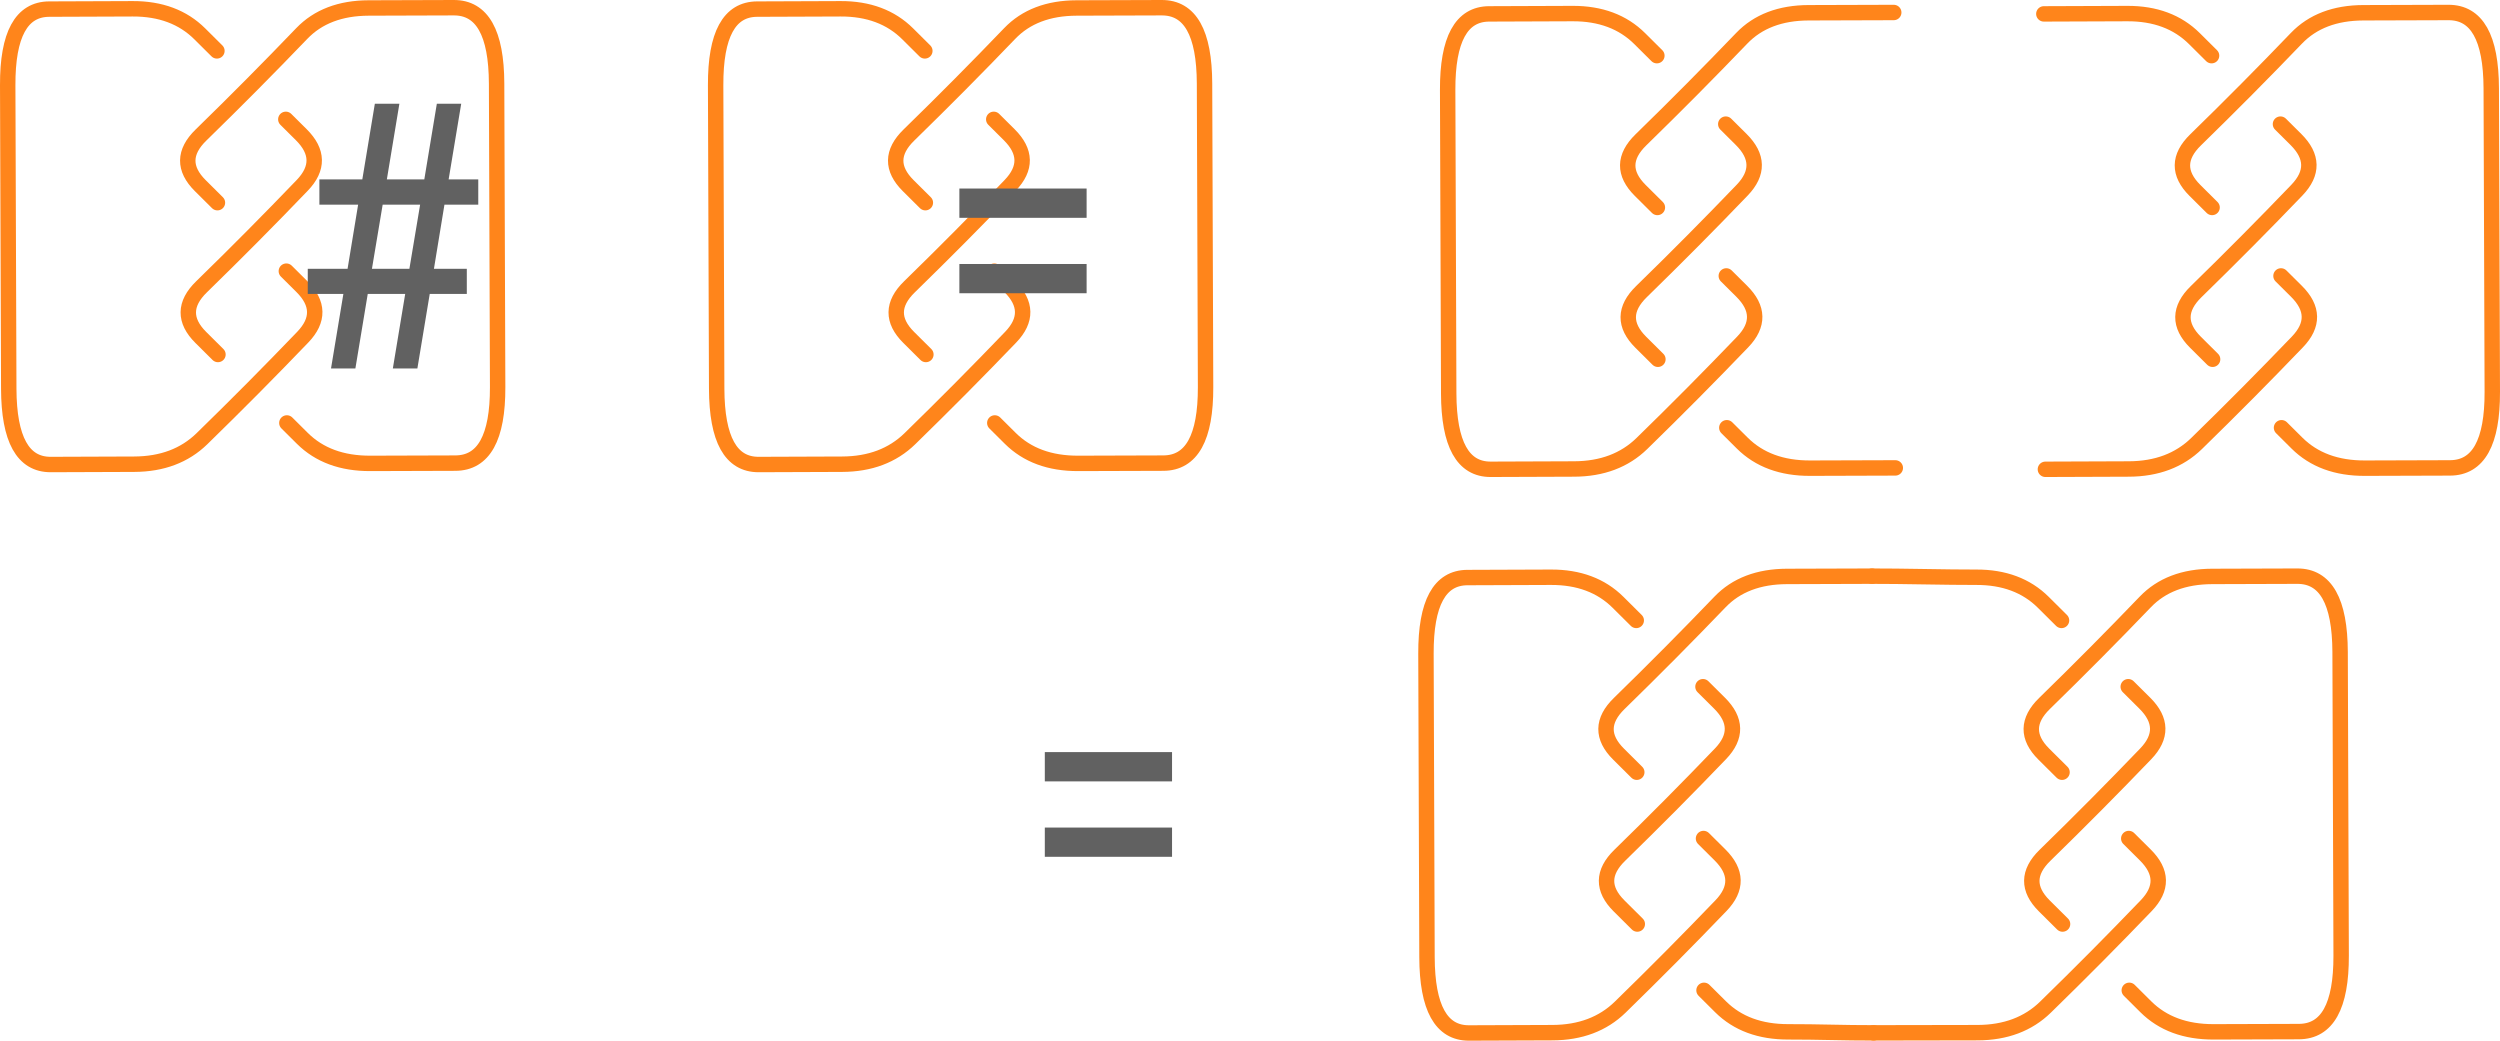
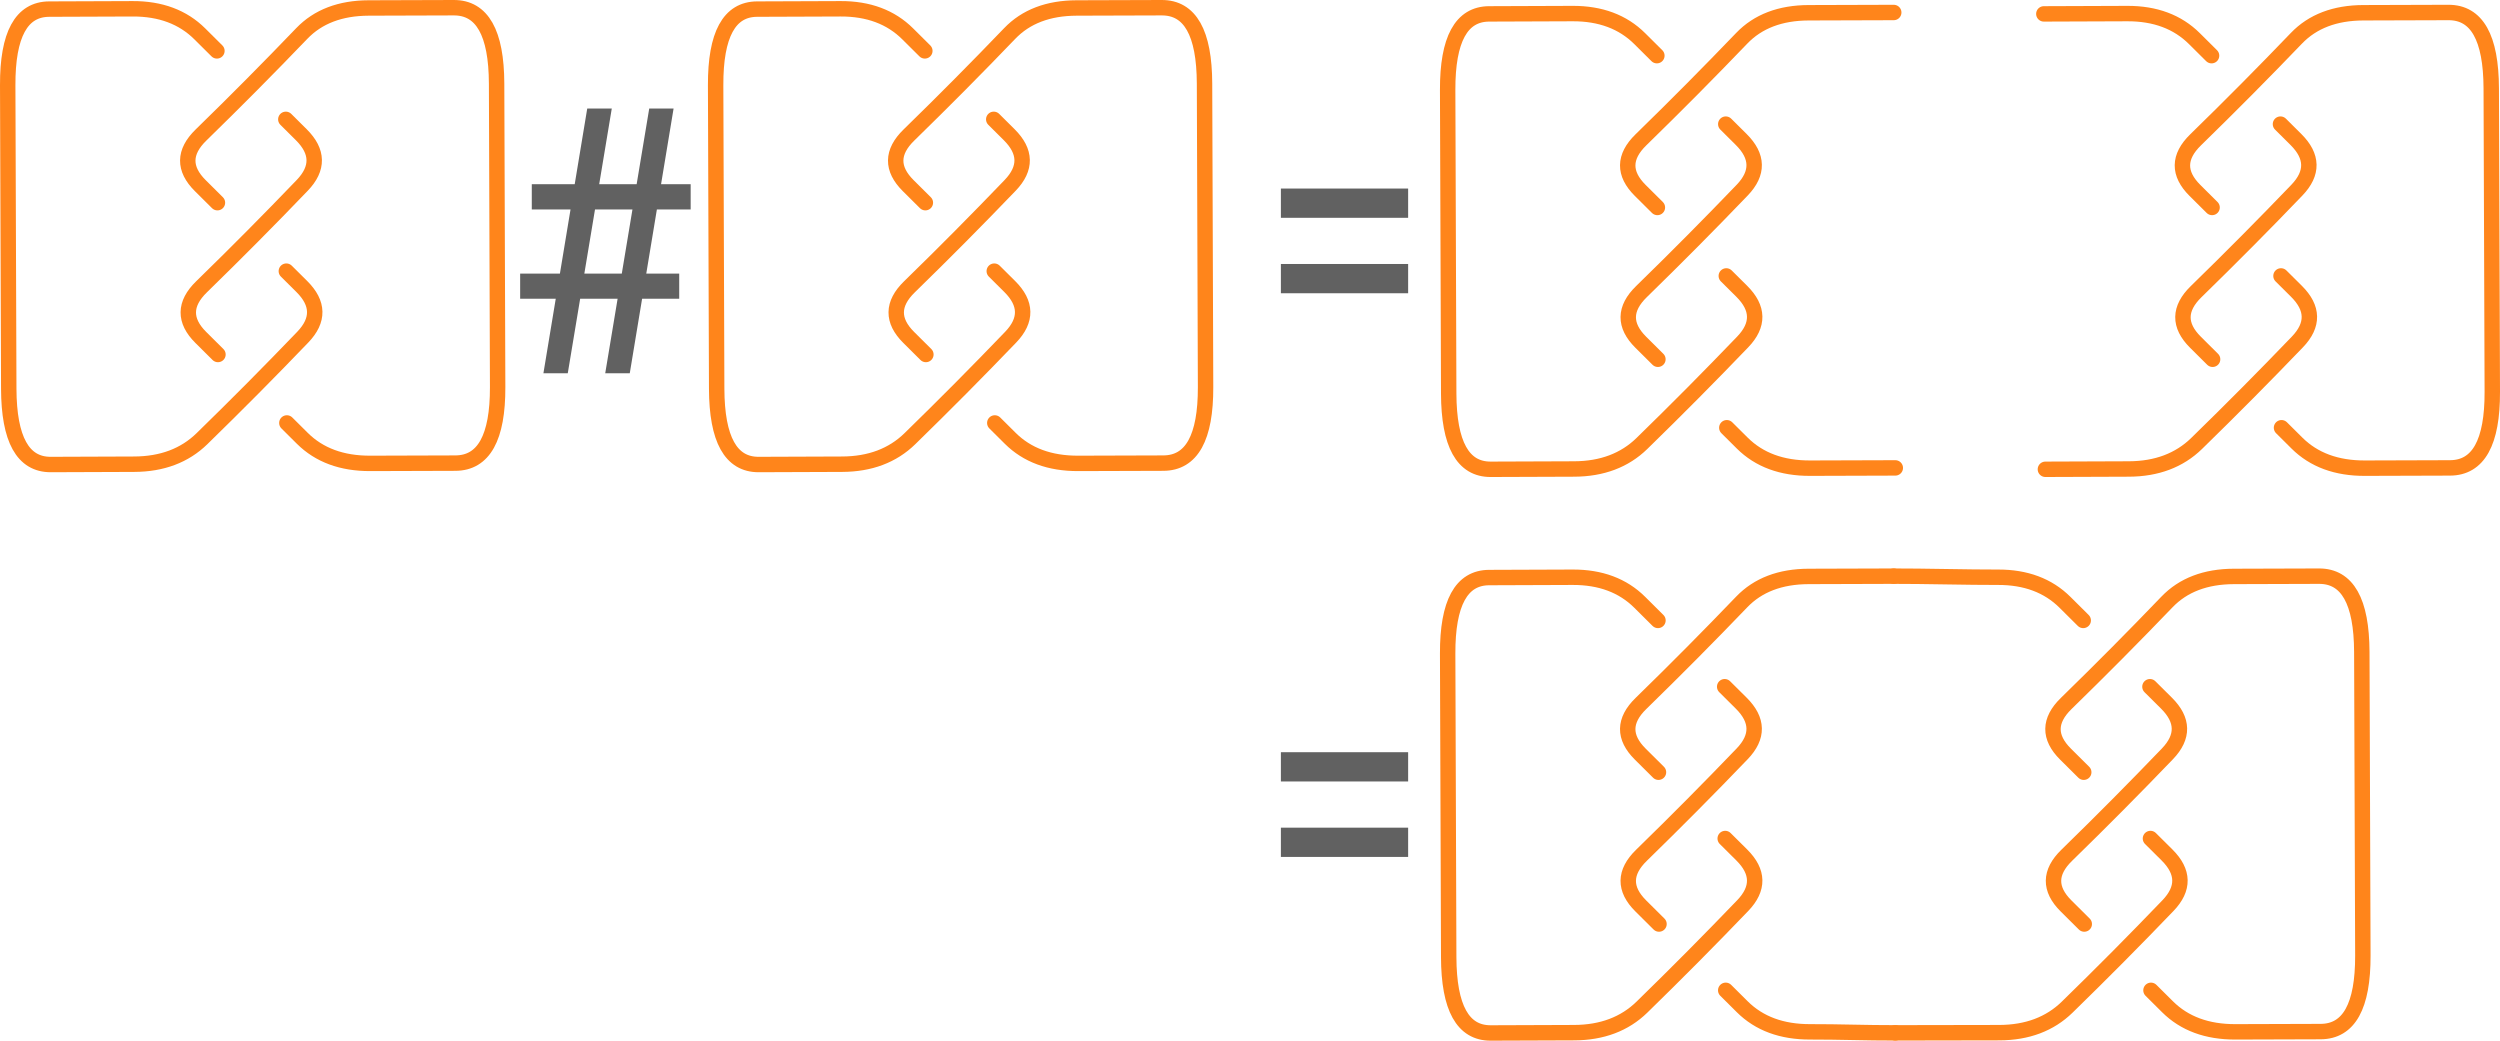
<svg xmlns="http://www.w3.org/2000/svg" xml:space="preserve" viewBox="0 0 913.662 380.332" version="1.1" id="svg5">
-   <defs id="defs5" />
-   <g id="g8" transform="translate(3.1311915e-4,-9.8837625e-4)">
-     <path d="M 4635.352,3054.091 A 839760,839760 0 0 0 4794.5,3214.2 c 174.1,175.2 260.7,409.8 259.75,703.7 -0.95,293.8 -1.85,587.7 -2.8,881.6 -0.95,293.9 -263.45,439.9 -787.65,438.1 l -1572.55,-5.4 -1572.55,-5.4 C 594.5,5225 332.898,5077.2 333.85,4783.3 c 0.951,-293.8 1.849,-587.7 2.8,-881.6 0.952,-293.9 89.151,-525 264.6,-693.4 a 43444,43444 0 0 0 526.2,-513.7 c 175.35,-174 350.55,-350.9 525.8,-530.55 175.15,-179.65 349.85,-181.85 523.95,-6.6 q 88.204,88.786 176.41,177.56 m 709.182,713.694 A 3086428,3086428 0 0 1 3221.9,3208.85 c 174.1,175.25 348.9,178.65 524.45,10.2 175.45,-168.45 350.85,-339.65 526.2,-513.65 175.35,-174.1 350.55,-350.9 525.75,-530.55 175.2,-179.65 263.3,-413.65 264.4,-701.85 1.1,-288.3 2.2,-576.5 3.25,-864.798 C 5067,320 4805.5,175 4281.3,173.202 3757.1,171.398 3232.9,169.602 2708.75,167.798 2184.6,166 1660.4,164.2 1136.2,162.4 612,160.6 349.398,303.802 348.35,592.1 c -1.151,288.201 -2.151,576.5 -3.299,864.7 -1.051,288.3 85.449,520 259.597,695.25 q 88.223,88.778 176.43,177.546 m 709.18,713.694 q 79.58,80.075 159.142,160.16 c 174.1,175.25 348.9,178.65 524.4,10.25 175.5,-168.4 350.9,-339.7 526.2,-513.7 175.3,-174 350.6,-350.9 525.75,-530.55 175.15,-179.65 349.85,-181.85 523.95,-6.65 l 176.477,177.592" style="fill:none;stroke:#ff851b;stroke-width:159.703;stroke-linecap:round;stroke-linejoin:miter;stroke-miterlimit:10;stroke-dasharray:none;stroke-opacity:1" transform="matrix(0,0.03528,0.03528,0,-2.912,-8.96)" id="path1" />
-     <path d="M 4635.352,3054.091 A 839760,839760 0 0 0 4794.5,3214.2 c 174.1,175.2 260.7,409.8 259.75,703.7 -0.95,293.8 -1.85,587.7 -2.8,881.6 -0.95,293.9 -263.45,439.9 -787.65,438.1 l -1572.55,-5.4 -1572.55,-5.4 C 594.5,5225 332.898,5077.2 333.85,4783.3 c 0.951,-293.8 1.849,-587.7 2.8,-881.6 0.952,-293.9 89.151,-525 264.6,-693.4 a 43444,43444 0 0 0 526.2,-513.7 c 175.35,-174 350.55,-350.9 525.8,-530.55 175.15,-179.65 349.85,-181.85 523.95,-6.6 q 88.204,88.786 176.41,177.56 m 709.182,713.694 A 3086428,3086428 0 0 1 3221.9,3208.85 c 174.1,175.25 348.9,178.65 524.45,10.2 175.45,-168.45 350.85,-339.65 526.2,-513.65 175.35,-174.1 350.55,-350.9 525.75,-530.55 175.2,-179.65 263.3,-413.65 264.4,-701.85 1.1,-288.3 2.2,-576.5 3.25,-864.798 C 5067,320 4805.5,175 4281.3,173.202 3757.1,171.398 3232.9,169.602 2708.75,167.798 2184.6,166 1660.4,164.2 1136.2,162.4 612,160.6 349.398,303.802 348.35,592.1 c -1.151,288.201 -2.151,576.5 -3.299,864.7 -1.051,288.3 85.449,520 259.597,695.25 q 88.223,88.778 176.43,177.546 m 709.18,713.694 q 79.58,80.075 159.142,160.16 c 174.1,175.25 348.9,178.65 524.4,10.25 175.5,-168.4 350.9,-339.7 526.2,-513.7 175.3,-174 350.6,-350.9 525.75,-530.55 175.15,-179.65 349.85,-181.85 523.95,-6.65 l 176.477,177.592" style="fill:none;stroke:#ff851b;stroke-width:159.703;stroke-linecap:round;stroke-linejoin:miter;stroke-miterlimit:10;stroke-dasharray:none;stroke-opacity:1" transform="matrix(0,0.03528,0.03528,0,255.81,-8.96)" id="path2" />
-     <text x="189.749" y="270.558" style="font-size:136.063px;line-height:1;font-family:'Roboto Condensed';-inkscape-font-specification:'Roboto Condensed, ';text-align:center;letter-spacing:0;word-spacing:1.07px;writing-mode:lr-tb;direction:ltr;text-anchor:middle;fill:#616161;stroke:#616161;stroke-width:20.655;stroke-miterlimit:3.6" transform="translate(29.359,-135.906)" id="text4">
-       <tspan x="189.749" y="270.558" style="stroke:none;stroke-width:20.655" id="tspan4">#</tspan>
-     </text>
+   <defs id="defs5">
+     
+     
+   
+       
+     
+       
+       
+     
+     
+     
+     
+   
+     
+     
+     
+   </defs>
+   <path d="m 104.837,154.574 a 29626.733,29626.733 0 0 1 5.649,5.615 c 6.181,6.142 14.458,9.197 24.827,9.164 10.365,-0.034 20.734,-0.065 31.103,-0.099 10.369,-0.034 15.52,-9.295 15.456,-27.788 l -0.191,-55.48 -0.191,-55.48 c -0.064,-18.494 -5.278,-27.723 -15.647,-27.69 -10.365,0.034 -20.734,0.065 -31.103,0.099 -10.369,0.034 -18.522,3.145 -24.463,9.335 A 1532.704,1532.704 0 0 1 92.154,30.815 c -6.139,6.186 -12.38,12.367 -18.718,18.55 -6.338,6.179 -6.416,12.343 -0.233,18.485 q 3.132,3.112 6.264,6.224 m 25.179,25.02 a 108889.18,108889.18 0 0 0 5.65,5.613 c 6.183,6.142 6.303,12.309 0.36,18.503 -5.943,6.19 -11.983,12.378 -18.122,18.564 -6.142,6.186 -12.38,12.367 -18.718,18.548 -6.338,6.181 -14.594,9.289 -24.761,9.328 -10.171,0.039 -20.339,0.078 -30.51,0.115 C 8.378,169.803 3.262,160.577 3.199,142.083 3.135,123.59 3.072,105.096 3.008,86.604 2.945,68.112 2.881,49.618 2.818,31.124 2.754,12.63 7.806,3.366 17.978,3.329 c 10.168,-0.041 20.339,-0.076 30.507,-0.116 10.171,-0.037 18.346,3.015 24.528,9.159 q 3.132,3.113 6.264,6.224 m 25.179,25.02 q 2.825,2.808 5.65,5.615 c 6.183,6.142 6.303,12.309 0.362,18.501 -5.941,6.192 -11.985,12.38 -18.123,18.564 -6.139,6.185 -12.38,12.369 -18.718,18.548 -6.338,6.179 -6.416,12.343 -0.235,18.485 l 6.265,6.226" style="fill:none;stroke:#ff851b;stroke-width:5.634;stroke-linecap:round;stroke-linejoin:miter;stroke-miterlimit:10;stroke-dasharray:none;stroke-opacity:1" id="path1" />
+   <path d="m 363.559,154.574 a 29626.733,29626.733 0 0 1 5.649,5.615 c 6.181,6.142 14.458,9.197 24.827,9.164 10.365,-0.034 20.734,-0.065 31.103,-0.099 10.369,-0.034 15.52,-9.295 15.456,-27.788 l -0.191,-55.48 -0.191,-55.48 c -0.064,-18.494 -5.278,-27.723 -15.647,-27.69 -10.365,0.034 -20.734,0.065 -31.103,0.099 -10.369,0.034 -18.522,3.145 -24.463,9.335 A 1532.704,1532.704 0 0 1 350.876,30.815 c -6.139,6.186 -12.38,12.367 -18.718,18.55 -6.338,6.179 -6.416,12.343 -0.233,18.485 q 3.132,3.112 6.264,6.224 m 25.179,25.02 a 108889.18,108889.18 0 0 0 5.65,5.613 c 6.183,6.142 6.303,12.309 0.36,18.503 -5.943,6.19 -11.983,12.378 -18.122,18.564 -6.142,6.186 -12.38,12.367 -18.718,18.548 -6.338,6.181 -14.594,9.289 -24.761,9.328 -10.171,0.039 -20.339,0.078 -30.51,0.115 -10.168,0.037 -15.283,-9.189 -15.347,-27.682 -0.064,-18.494 -0.127,-36.988 -0.191,-55.48 -0.063,-18.492 -0.127,-36.986 -0.19,-55.48 -0.064,-18.494 4.989,-27.758 15.16,-27.795 10.168,-0.041 20.339,-0.076 30.507,-0.116 10.171,-0.037 18.346,3.015 24.528,9.159 q 3.132,3.113 6.264,6.224 m 25.179,25.02 q 2.825,2.808 5.65,5.615 c 6.183,6.142 6.303,12.309 0.362,18.501 -5.941,6.192 -11.985,12.38 -18.123,18.564 -6.139,6.185 -12.38,12.369 -18.718,18.548 -6.338,6.179 -6.416,12.343 -0.235,18.485 l 6.265,6.226" style="fill:none;stroke:#ff851b;stroke-width:5.634;stroke-linecap:round;stroke-linejoin:miter;stroke-miterlimit:10;stroke-dasharray:none;stroke-opacity:1" id="path2" />
+   <path style="font-size:136.063px;line-height:1;font-family:'Roboto Condensed';-inkscape-font-specification:'Roboto Condensed, ';text-align:center;letter-spacing:0;word-spacing:1.07px;text-anchor:middle;fill:#616161;stroke-width:20.655;stroke-miterlimit:3.6" d="m 198.601,136.406 16.011,-96.732 h 8.969 l -16.078,96.732 z m 22.589,0 16.078,-96.732 h 8.903 l -16.011,96.732 z m 31.225,-59.86 h -58.066 v -9.235 h 58.066 z m -4.186,32.621 h -58.132 v -9.168 h 58.132 z" id="text4" aria-label="       #    " />
+   <g id="g1" transform="translate(7.93234)">
+     <path d="m 684.734,377.469 c 10.171,-0.037 27.887,-0.03 38.058,-0.069 10.168,-0.039 18.423,-3.147 24.761,-9.328 6.338,-6.181 12.575,-12.362 18.718,-18.548 6.139,-6.186 12.179,-12.374 18.122,-18.564 5.943,-6.193 5.823,-12.36 -0.36,-18.503 q -3.025,-3.005 -6.05,-6.01 m -24.38,-24.226 q -3.332,-3.311 -6.664,-6.621 c -6.183,-6.142 -6.105,-12.306 0.233,-18.485 6.338,-6.183 12.579,-12.364 18.718,-18.55 a 1532.704,1532.704 0 0 0 18.123,-18.564 c 5.941,-6.19 14.094,-9.302 24.463,-9.335 10.369,-0.034 20.738,-0.065 31.103,-0.099 10.369,-0.034 15.583,9.196 15.647,27.69 l 0.191,55.48 0.191,55.48 c 0.064,18.494 -5.087,27.755 -15.456,27.788 -10.369,0.034 -20.738,0.065 -31.103,0.099 -10.369,0.034 -18.645,-3.022 -24.827,-9.164 a 30167.963,30167.963 0 0 0 -6.048,-6.012 m -24.38,-24.225 -6.665,-6.623 c -6.181,-6.142 -6.103,-12.306 0.235,-18.485 6.338,-6.179 12.579,-12.364 18.718,-18.548 6.139,-6.185 12.182,-12.373 18.123,-18.564 5.941,-6.192 5.821,-12.359 -0.362,-18.501 a 45371.809,45371.809 0 0 1 -6.05,-6.012 m -24.38,-24.226 -6.663,-6.622 c -6.183,-6.144 -14.357,-9.196 -24.528,-9.159 -10.168,0.041 -27.891,-0.436 -38.058,-0.395" style="fill:none;stroke:#ff851b;stroke-width:5.634;stroke-linecap:round;stroke-linejoin:miter;stroke-miterlimit:10;stroke-dasharray:none;stroke-opacity:1" id="path3" />
+     <path d="m 684.162,210.566 c -10.365,0.034 -20.734,0.065 -31.103,0.099 -10.369,0.034 -18.522,3.145 -24.463,9.335 a 1532.704,1532.704 0 0 1 -18.123,18.564 c -6.139,6.186 -12.38,12.367 -18.718,18.55 -6.338,6.179 -6.416,12.343 -0.233,18.485 q 3.332,3.31 6.664,6.621 m 24.38,24.226 q 3.025,3.005 6.05,6.01 c 6.183,6.142 6.303,12.309 0.36,18.503 -5.943,6.19 -11.983,12.378 -18.122,18.564 -6.142,6.186 -12.38,12.367 -18.718,18.548 -6.338,6.181 -14.594,9.289 -24.761,9.328 -10.171,0.039 -20.339,0.078 -30.51,0.115 -10.168,0.037 -15.283,-9.189 -15.347,-27.682 -0.064,-18.494 -0.127,-36.988 -0.191,-55.48 -0.063,-18.492 -0.127,-36.986 -0.19,-55.48 -0.064,-18.494 4.989,-27.758 15.16,-27.795 10.168,-0.041 20.339,-0.076 30.507,-0.116 10.171,-0.037 18.346,3.015 24.528,9.159 q 3.332,3.311 6.663,6.622 m 24.38,24.226 q 3.025,3.006 6.05,6.012 c 6.183,6.142 6.303,12.309 0.362,18.501 -5.941,6.192 -11.985,12.38 -18.123,18.564 -6.139,6.185 -12.38,12.369 -18.718,18.548 -6.338,6.179 -6.416,12.343 -0.235,18.485 l 6.665,6.623 m 24.38,24.225 q 3.025,3.005 6.048,6.012 c 6.181,6.142 14.458,9.197 24.827,9.164 10.365,-0.034 20.734,0.401 31.103,0.367" style="fill:none;stroke:#ff851b;stroke-width:5.634;stroke-linecap:round;stroke-linejoin:miter;stroke-miterlimit:10;stroke-dasharray:none;stroke-opacity:1" id="path4" />
  </g>
-   <g id="g7" transform="translate(-387.2009,-93.80321)">
-     <path d="m 1071.935,471.272 c 10.171,-0.037 27.887,-0.03 38.058,-0.069 10.168,-0.039 18.423,-3.147 24.761,-9.328 6.338,-6.181 12.575,-12.362 18.718,-18.548 6.139,-6.186 12.179,-12.374 18.122,-18.564 5.943,-6.193 5.823,-12.36 -0.36,-18.503 q -3.025,-3.005 -6.05,-6.01 m -24.38,-24.226 q -3.332,-3.311 -6.664,-6.621 c -6.183,-6.142 -6.105,-12.306 0.233,-18.485 6.338,-6.183 12.579,-12.364 18.718,-18.55 a 1532.704,1532.704 0 0 0 18.123,-18.564 c 5.941,-6.19 14.094,-9.302 24.463,-9.335 10.369,-0.034 20.738,-0.065 31.103,-0.099 10.369,-0.034 15.583,9.196 15.647,27.69 l 0.191,55.48 0.191,55.48 c 0.064,18.494 -5.087,27.755 -15.456,27.788 -10.369,0.034 -20.738,0.065 -31.103,0.099 -10.369,0.034 -18.645,-3.022 -24.827,-9.164 a 30167.963,30167.963 0 0 0 -6.048,-6.012 m -24.38,-24.225 -6.665,-6.623 c -6.181,-6.142 -6.103,-12.306 0.235,-18.485 6.338,-6.179 12.579,-12.364 18.718,-18.548 6.139,-6.185 12.182,-12.373 18.123,-18.564 5.941,-6.192 5.821,-12.359 -0.362,-18.501 a 45371.809,45371.809 0 0 1 -6.05,-6.012 m -24.38,-24.226 -6.663,-6.622 c -6.183,-6.144 -14.357,-9.196 -24.528,-9.159 -10.168,0.041 -27.891,-0.436 -38.058,-0.395" style="fill:none;stroke:#ff851b;stroke-width:5.634;stroke-linecap:round;stroke-linejoin:miter;stroke-miterlimit:10;stroke-dasharray:none;stroke-opacity:1" id="path3" />
-     <path d="m 1071.363,304.37 c -10.365,0.034 -20.734,0.065 -31.103,0.099 -10.369,0.034 -18.522,3.145 -24.463,9.335 a 1532.704,1532.704 0 0 1 -18.123,18.564 c -6.139,6.186 -12.38,12.367 -18.718,18.55 -6.338,6.179 -6.416,12.343 -0.233,18.485 q 3.332,3.31 6.664,6.621 m 24.38,24.226 q 3.025,3.005 6.05,6.01 c 6.183,6.142 6.303,12.309 0.36,18.503 -5.943,6.19 -11.983,12.378 -18.122,18.564 -6.142,6.186 -12.38,12.367 -18.718,18.548 -6.338,6.181 -14.594,9.289 -24.761,9.328 -10.171,0.039 -20.339,0.078 -30.51,0.115 -10.168,0.037 -15.283,-9.189 -15.347,-27.682 -0.064,-18.494 -0.127,-36.988 -0.191,-55.48 -0.063,-18.492 -0.127,-36.986 -0.19,-55.48 -0.064,-18.494 4.989,-27.758 15.16,-27.795 10.168,-0.041 20.339,-0.076 30.507,-0.116 10.171,-0.037 18.346,3.015 24.528,9.159 q 3.332,3.311 6.663,6.622 m 24.38,24.226 q 3.025,3.006 6.05,6.012 c 6.183,6.142 6.303,12.309 0.362,18.501 -5.941,6.192 -11.985,12.38 -18.123,18.564 -6.139,6.185 -12.38,12.369 -18.718,18.548 -6.338,6.179 -6.416,12.343 -0.235,18.485 l 6.665,6.623 m 24.38,24.225 q 3.025,3.005 6.048,6.012 c 6.181,6.142 14.458,9.197 24.827,9.164 10.365,-0.034 20.734,0.401 31.103,0.367" style="fill:none;stroke:#ff851b;stroke-width:5.634;stroke-linecap:round;stroke-linejoin:miter;stroke-miterlimit:10;stroke-dasharray:none;stroke-opacity:1" id="path4" />
-     <text x="869.788" y="433.449" style="font-size:136.063px;line-height:1;font-family:'Roboto Condensed';-inkscape-font-specification:'Roboto Condensed, ';text-align:center;letter-spacing:0;word-spacing:1.07px;writing-mode:lr-tb;direction:ltr;text-anchor:middle;fill:#616161;stroke:#616161;stroke-width:20.655;stroke-miterlimit:3.6" id="text5">
-       <tspan x="869.788" y="433.449" style="stroke:none;stroke-width:20.655" id="tspan5">=</tspan>
-     </text>
-   </g>
-   <g id="g6" transform="translate(632.3718,6.125992)">
-     <g id="svg5-3" transform="translate(-162.1198,-4.37908)">
-       <path d="m 160.836,154.575 5.649,5.615 c 6.181,6.142 14.458,9.197 24.827,9.164 10.365,-0.034 20.734,-0.065 31.103,-0.099 M 221.843,2.818 c -10.365,0.034 -20.734,0.065 -31.103,0.099 -10.369,0.034 -18.522,3.145 -24.463,9.335 -5.989,6.239 -12.03,12.427 -18.123,18.564 -6.139,6.186 -12.38,12.367 -18.718,18.55 -6.338,6.179 -6.416,12.343 -0.233,18.485 2.088,2.075 4.176,4.149 6.264,6.224 m 25.179,25.02 5.65,5.613 c 6.183,6.142 6.303,12.309 0.36,18.503 -5.943,6.19 -11.983,12.378 -18.122,18.564 -6.142,6.186 -12.38,12.367 -18.718,18.548 -6.338,6.181 -14.594,9.289 -24.761,9.328 -10.171,0.039 -20.339,0.078 -30.51,0.115 C 64.378,169.804 59.262,160.578 59.199,142.084 59.135,123.59 59.072,105.097 59.008,86.605 58.944,68.113 58.881,49.619 58.817,31.125 58.754,12.631 63.806,3.367 73.977,3.33 84.145,3.289 94.316,3.254 104.484,3.213 114.655,3.176 122.829,6.228 129.012,12.372 c 2.088,2.075 4.176,4.15 6.264,6.224 m 25.179,25.02 c 1.883,1.872 3.767,3.743 5.65,5.615 6.183,6.142 6.303,12.309 0.362,18.501 -5.941,6.192 -11.985,12.38 -18.123,18.564 -6.139,6.185 -12.38,12.369 -18.718,18.548 -6.338,6.179 -6.416,12.343 -0.235,18.485 l 6.265,6.226" style="fill:none;stroke:#ff851b;stroke-width:5.634;stroke-linecap:round;stroke-linejoin:miter;stroke-miterlimit:10;stroke-dasharray:none;stroke-opacity:1" id="path1-6" />
-       <path d="M 4635.352,3054.091 4794.5,3214.2 c 174.1,175.2 260.7,409.8 259.75,703.7 -0.95,293.8 -1.85,587.7 -2.8,881.6 -0.95,293.9 -263.45,439.9 -787.65,438.1 l -1572.55,-5.4 -1572.55,-5.4 C 594.5,5225 332.898,5077.2 333.85,4783.3 c 0.951,-293.8 1.849,-587.7 2.8,-881.6 0.952,-293.9 89.151,-525 264.6,-693.4 176.846,-169.746 352.252,-340.985 526.2,-513.7 175.35,-174 350.55,-350.9 525.8,-530.55 175.15,-179.65 349.85,-181.85 523.95,-6.6 58.803,59.191 117.606,118.377 176.41,177.56 m 709.182,713.694 159.108,160.146 c 174.1,175.25 348.9,178.65 524.45,10.2 175.45,-168.45 350.85,-339.65 526.2,-513.65 175.35,-174.1 350.55,-350.9 525.75,-530.55 175.2,-179.65 263.3,-413.65 264.4,-701.85 1.1,-288.3 2.2,-576.5 3.25,-864.798 M 348.35,592.1 c -1.151,288.201 -2.151,576.5 -3.299,864.7 -1.051,288.3 85.449,520 259.597,695.25 58.815,59.185 117.625,118.367 176.43,177.546 m 709.18,713.694 c 53.053,53.383 106.101,106.77 159.142,160.16 174.1,175.25 348.9,178.65 524.4,10.25 175.5,-168.4 350.9,-339.7 526.2,-513.7 175.3,-174 350.6,-350.9 525.75,-530.55 175.15,-179.65 349.85,-181.85 523.95,-6.65 l 176.477,177.592" style="fill:none;stroke:#ff851b;stroke-width:159.703;stroke-linecap:round;stroke-linejoin:miter;stroke-miterlimit:10;stroke-dasharray:none;stroke-opacity:1" transform="matrix(0,0.03528,0.03528,0,255.81,-8.96)" id="path2-7" />
-     </g>
-     <g id="g5-5" transform="translate(-693.7351,-4.372381)">
-       <text x="543.95" y="131.928" style="font-size:136.063px;line-height:1;font-family:'Roboto Condensed';-inkscape-font-specification:'Roboto Condensed, ';text-align:center;letter-spacing:0;word-spacing:1.07px;writing-mode:lr-tb;direction:ltr;text-anchor:middle;fill:#616161;stroke:#616161;stroke-width:20.655;stroke-miterlimit:3.6" id="text5-6">
-         <tspan x="543.95" y="131.928" style="stroke:none;stroke-width:20.655" id="tspan5-2">=</tspan>
-       </text>
-     </g>
-   </g>
+   <path style="font-size:136.063px;line-height:1;font-family:'Roboto Condensed';-inkscape-font-specification:'Roboto Condensed, ';text-align:center;letter-spacing:0;word-spacing:1.07px;text-anchor:middle;fill:#616161;stroke-width:20.655;stroke-miterlimit:3.6" d="m 514.625,274.907 v 10.696 H 468.119 v -10.696 z m 0,27.571 V 313.175 H 468.119 v -10.696 z" id="text5" aria-label="     =    " />
+   <path d="m 631.088,156.322 5.649,5.615 c 6.181,6.142 14.458,9.197 24.827,9.164 10.365,-0.034 20.734,-0.065 31.103,-0.099 M 692.095,4.565 c -10.365,0.034 -20.734,0.065 -31.103,0.099 -10.369,0.034 -18.522,3.145 -24.463,9.335 -5.989,6.239 -12.03,12.427 -18.123,18.564 -6.139,6.186 -12.38,12.367 -18.718,18.55 -6.338,6.179 -6.416,12.343 -0.233,18.485 2.088,2.075 4.176,4.149 6.264,6.224 m 25.179,25.02 5.65,5.613 c 6.183,6.142 6.303,12.309 0.36,18.503 -5.943,6.19 -11.983,12.378 -18.122,18.564 -6.142,6.186 -12.38,12.367 -18.718,18.548 -6.338,6.181 -14.594,9.289 -24.761,9.328 -10.171,0.039 -20.339,0.078 -30.51,0.115 -10.168,0.037 -15.283,-9.189 -15.347,-27.682 -0.064,-18.494 -0.127,-36.988 -0.191,-55.48 -0.063,-18.492 -0.127,-36.986 -0.19,-55.48 -0.064,-18.494 4.989,-27.758 15.16,-27.795 10.168,-0.041 20.339,-0.076 30.507,-0.116 10.171,-0.037 18.346,3.015 24.528,9.159 2.088,2.075 4.176,4.15 6.264,6.224 m 25.179,25.02 c 1.883,1.872 3.767,3.743 5.65,5.615 6.183,6.142 6.303,12.309 0.362,18.501 -5.941,6.192 -11.985,12.38 -18.123,18.564 -6.139,6.185 -12.38,12.369 -18.718,18.548 -6.338,6.179 -6.416,12.343 -0.235,18.485 l 6.265,6.226" style="fill:none;stroke:#ff851b;stroke-width:5.634;stroke-linecap:round;stroke-linejoin:miter;stroke-miterlimit:10;stroke-dasharray:none;stroke-opacity:1" id="path1-6" />
+   <path d="m 833.81,156.322 5.649,5.615 c 6.181,6.142 14.458,9.197 24.827,9.164 10.365,-0.034 20.734,-0.065 31.103,-0.099 10.369,-0.034 15.52,-9.295 15.456,-27.788 l -0.191,-55.48 -0.191,-55.48 c -0.064,-18.494 -5.278,-27.723 -15.647,-27.69 -10.365,0.034 -20.734,0.065 -31.103,0.099 -10.369,0.034 -18.522,3.145 -24.463,9.335 -5.989,6.239 -12.03,12.427 -18.123,18.564 -6.139,6.186 -12.38,12.367 -18.718,18.55 -6.338,6.179 -6.416,12.343 -0.233,18.485 2.088,2.075 4.176,4.149 6.264,6.224 m 25.179,25.02 5.65,5.613 c 6.183,6.142 6.303,12.309 0.36,18.503 -5.943,6.19 -11.983,12.378 -18.122,18.564 -6.142,6.186 -12.38,12.367 -18.718,18.548 -6.338,6.181 -14.594,9.289 -24.761,9.328 -10.171,0.039 -20.339,0.078 -30.51,0.115 M 746.951,5.077 c 10.168,-0.041 20.339,-0.076 30.507,-0.116 10.171,-0.037 18.346,3.015 24.528,9.159 2.088,2.075 4.176,4.15 6.264,6.224 m 25.179,25.02 c 1.883,1.872 3.767,3.743 5.65,5.615 6.183,6.142 6.303,12.309 0.362,18.501 -5.941,6.192 -11.985,12.38 -18.123,18.564 -6.139,6.185 -12.38,12.369 -18.718,18.548 -6.338,6.179 -6.416,12.343 -0.235,18.485 l 6.265,6.226" style="fill:none;stroke:#ff851b;stroke-width:5.634;stroke-linecap:round;stroke-linejoin:miter;stroke-miterlimit:10;stroke-dasharray:none;stroke-opacity:1" id="path2-7" />
+   <path style="font-size:136.063px;line-height:1;font-family:'Roboto Condensed';-inkscape-font-specification:'Roboto Condensed, ';text-align:center;letter-spacing:0;word-spacing:1.07px;text-anchor:middle;fill:#616161;stroke-width:20.655;stroke-miterlimit:3.6" d="M 514.625,68.906 V 79.602 H 468.119 V 68.906 Z m 0,27.571 V 107.173 H 468.119 V 96.477 Z" id="text5-6" aria-label="       =      " />
</svg>
